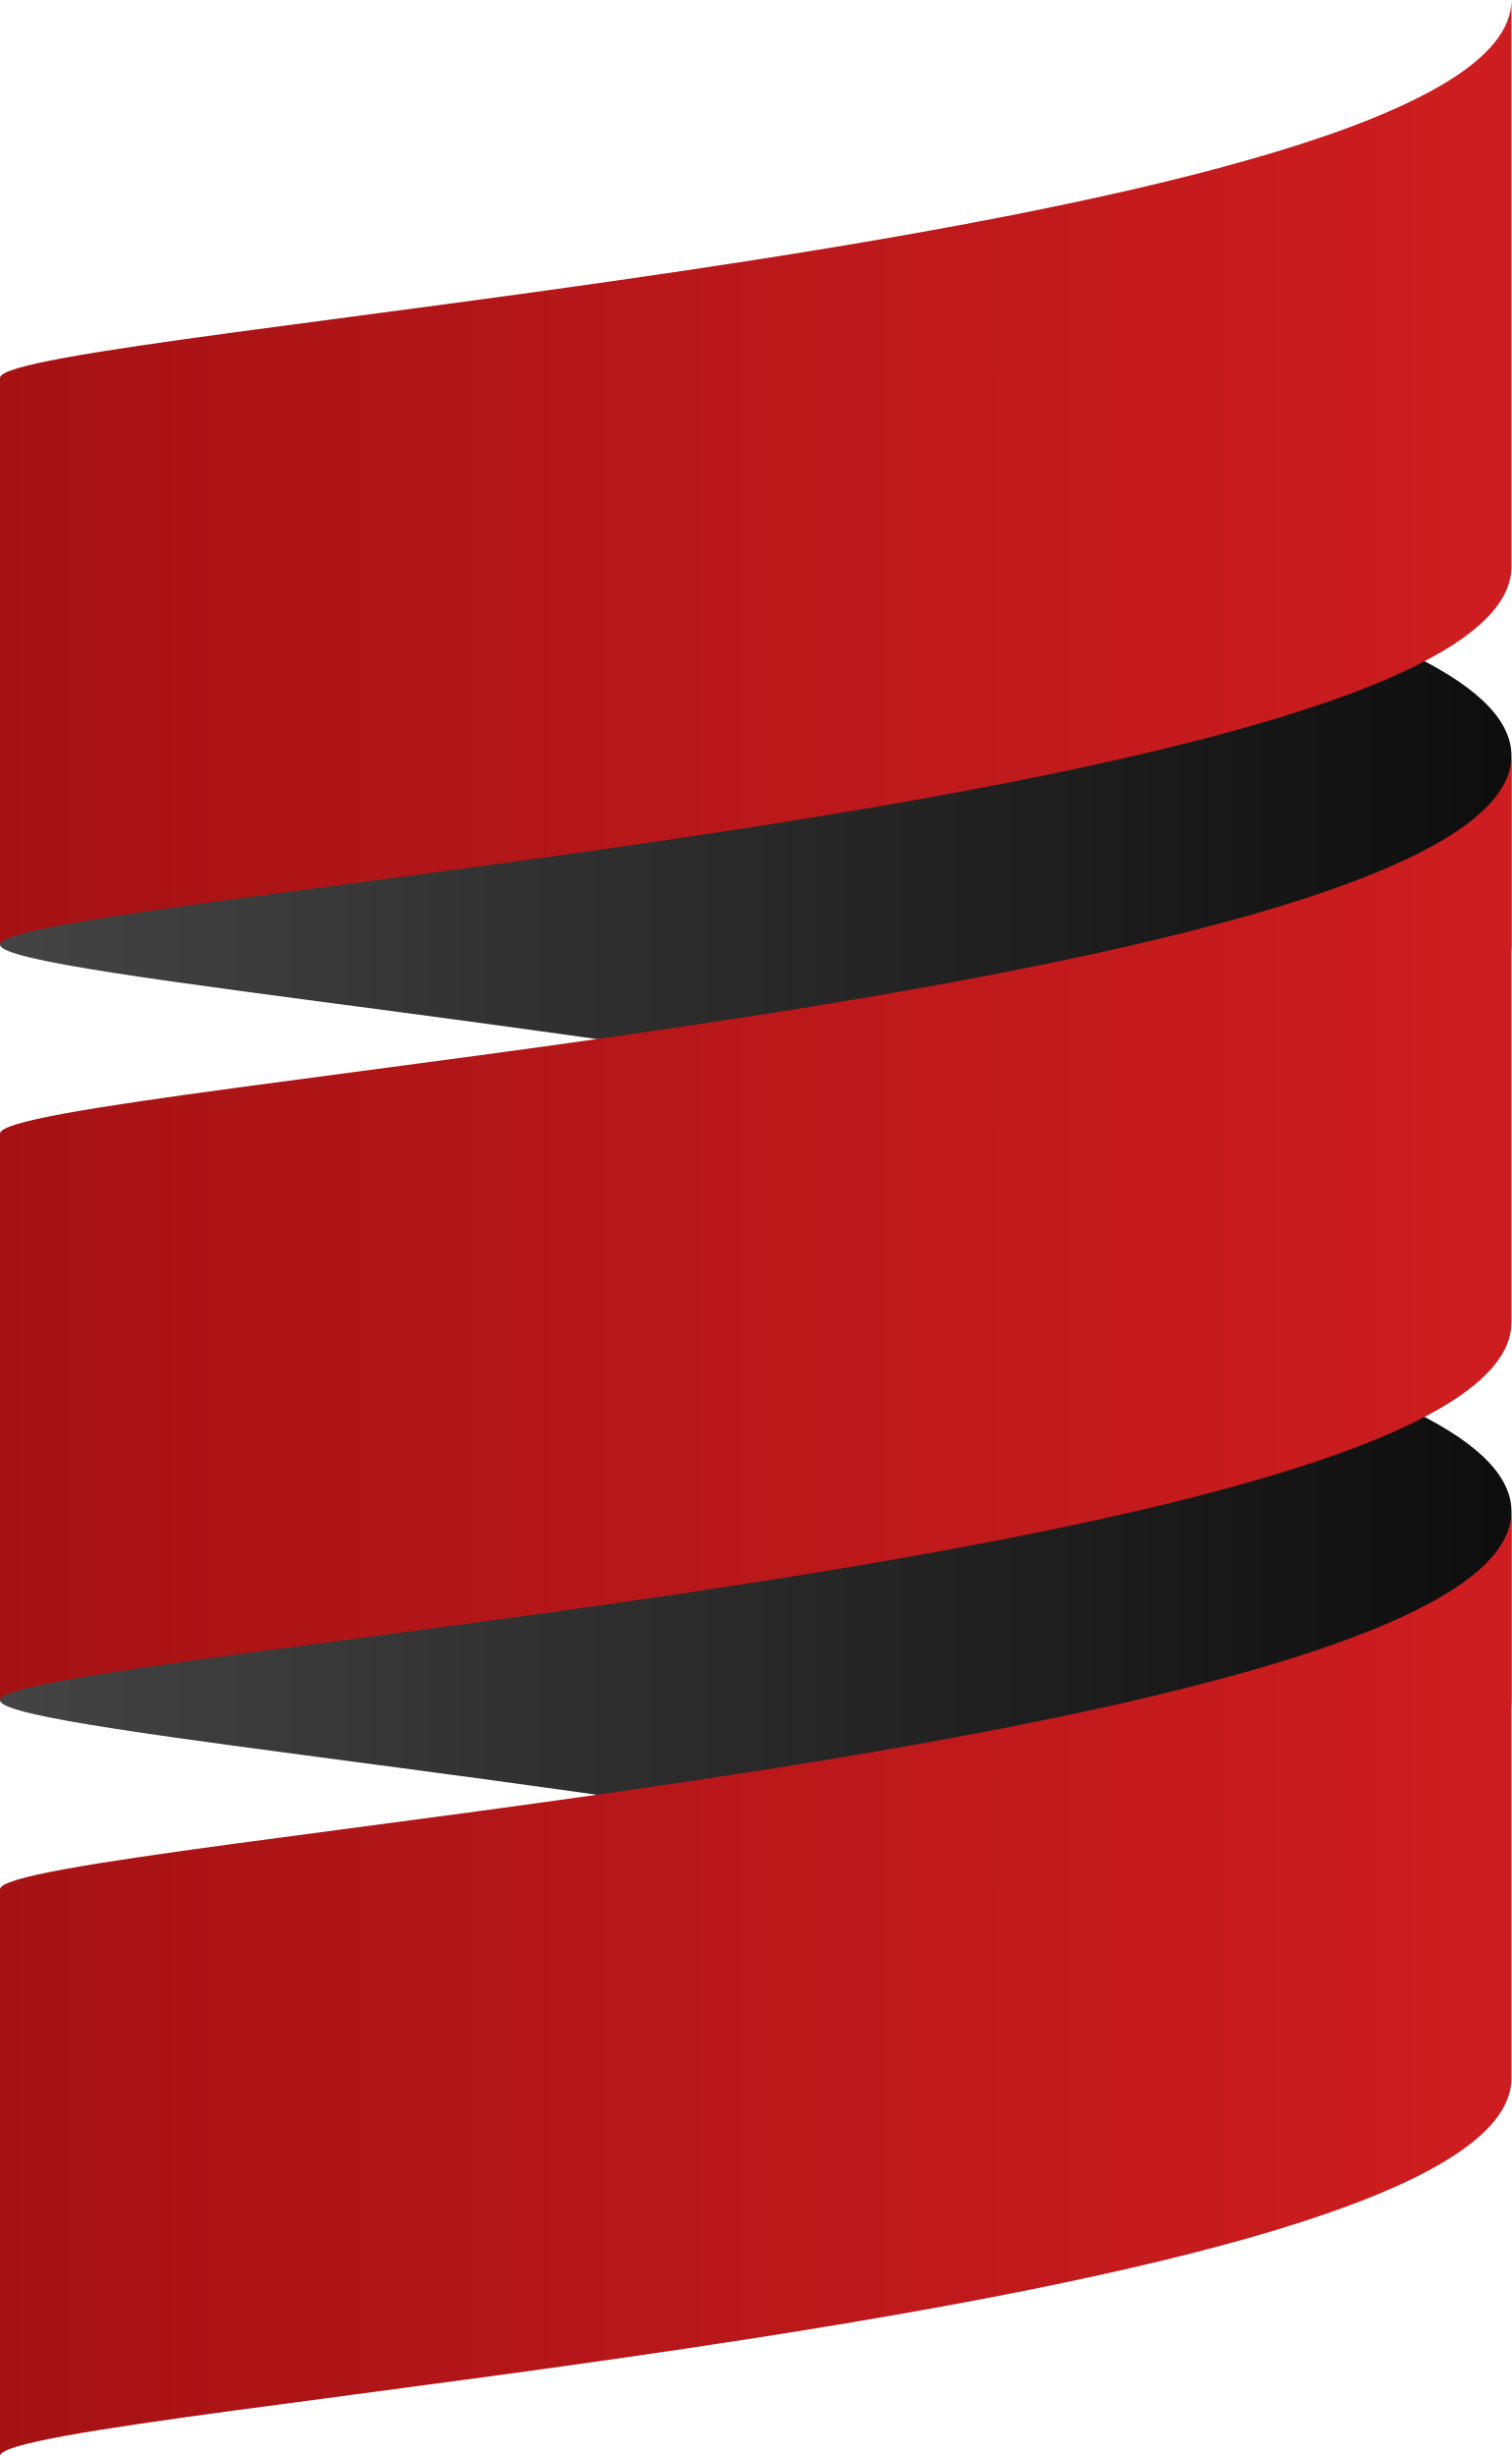
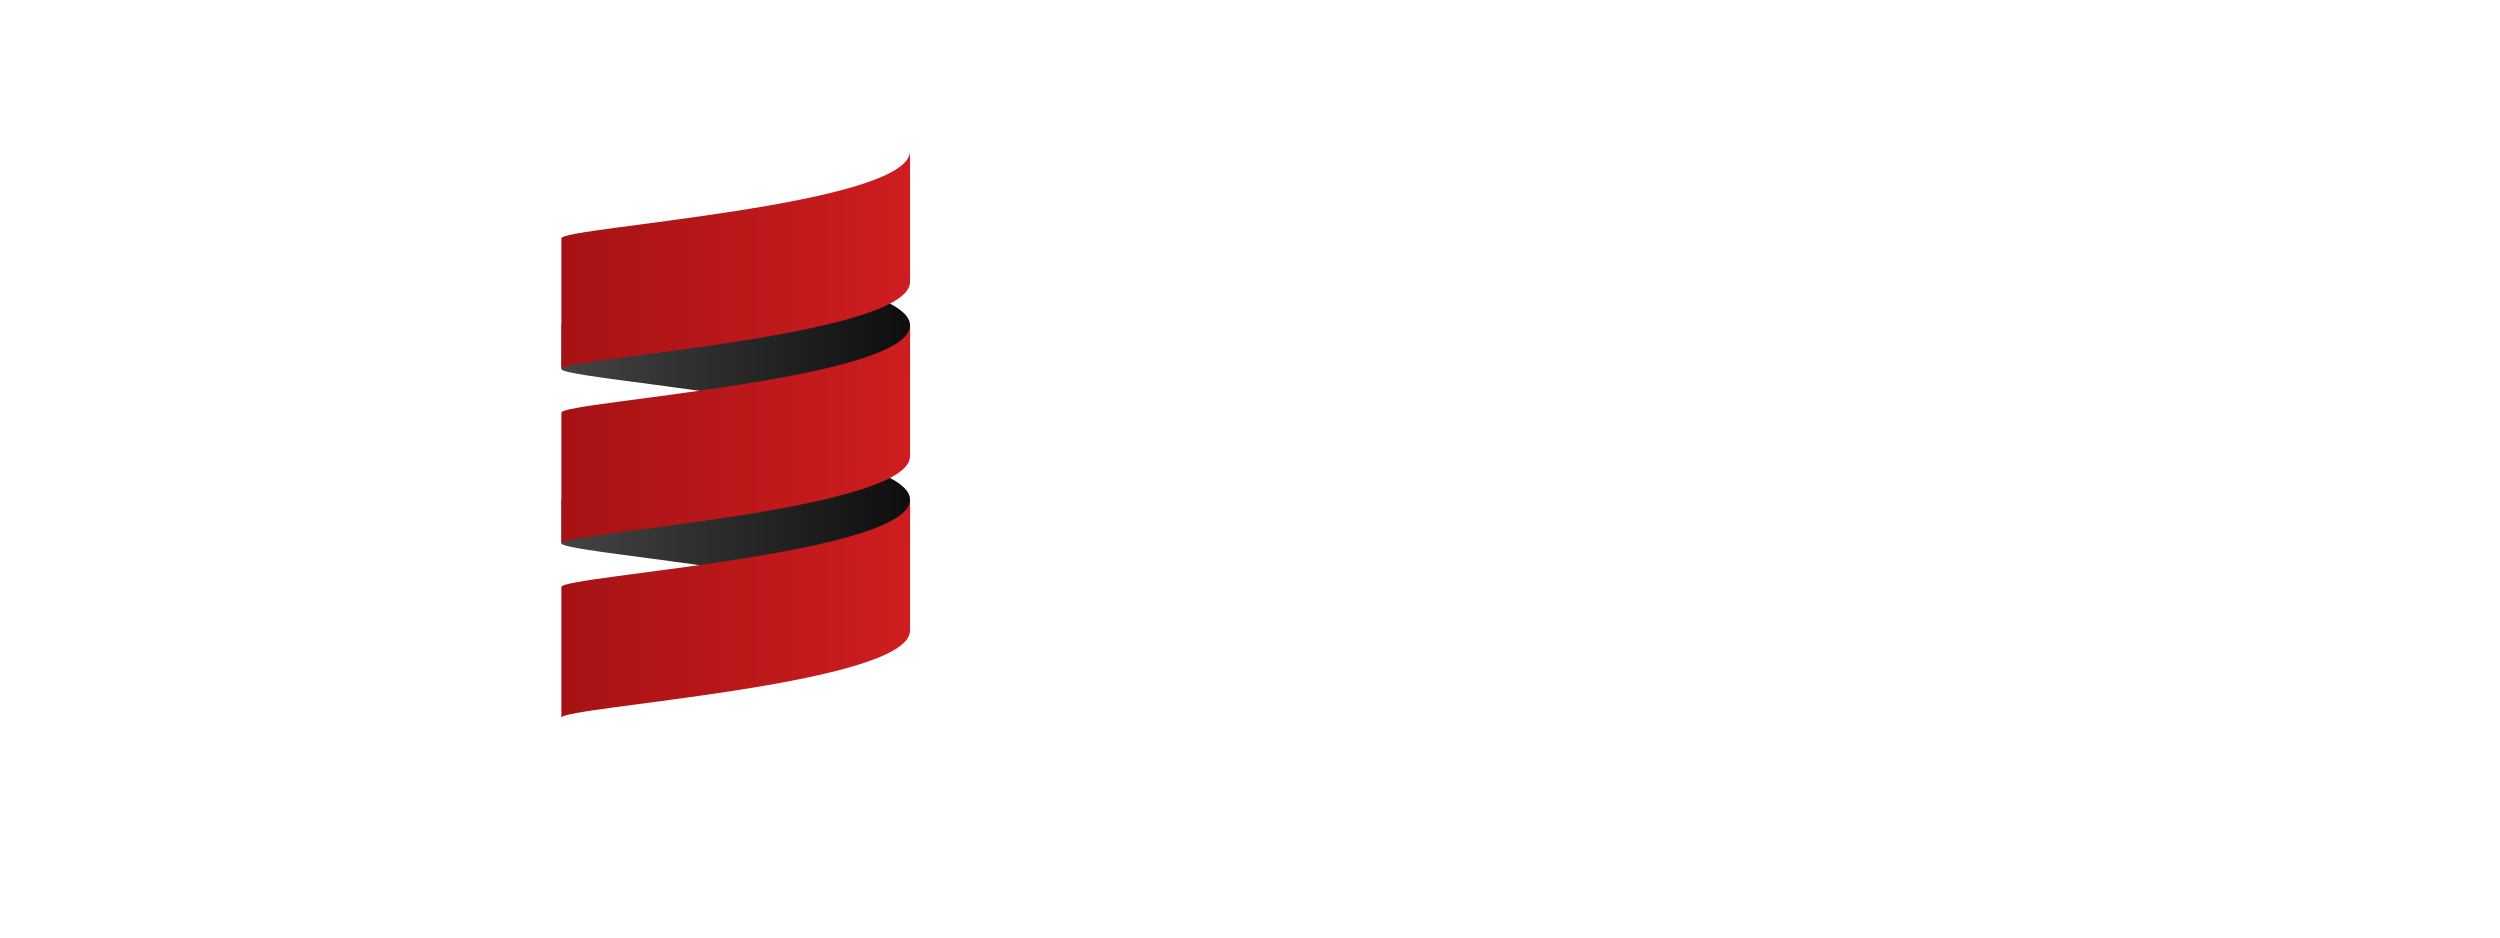
- <svg xmlns="http://www.w3.org/2000/svg" version="1.1" id="svg2403" x="0px" y="0px" width="278.923px" height="453.25px" viewBox="449.116 120.875 278.923 453.25" enable-background="new 449.116 120.875 278.923 453.25" xml:space="preserve">
+ <svg xmlns="http://www.w3.org/2000/svg" version="1.1" id="svg2403" x="0px" y="0px" width="2000px" height="750px" viewBox="0 0 2000 750" enable-background="new 0 0 2000 750" xml:space="preserve">
  <defs>
	
	
		</defs>
  <g id="g2412" transform="matrix(1.25,0,0,-1.25,0,750)">
    <g id="g2414">
      <g id="g2416">
        <g id="g2422">
          <g id="g2424">
            <linearGradient id="path2432_1_" gradientUnits="userSpaceOnUse" x1="550.943" y1="-16.914" x2="554.043" y2="-16.914" gradientTransform="matrix(90 0 0 -90 -49225.598 -1256.101)">
              <stop offset="0" style="stop-color:#444444" />
              <stop offset="1" style="stop-color:#000000" />
            </linearGradient>
            <path id="path2432" fill="url(#path2432_1_)" d="M359.293,280.162V252.27c0-4.702,101.439-12.576,167.528-27.893l0,0       c31.926,7.402,55.61,16.534,55.61,27.893l0,0v27.892c0,11.351-23.684,20.493-55.61,27.892l0,0       C460.732,292.735,359.293,284.859,359.293,280.162" />
          </g>
        </g>
      </g>
    </g>
    <g id="g2434">
      <g id="g2436">
        <g id="g2442">
          <g id="g2444">
            <linearGradient id="path2452_1_" gradientUnits="userSpaceOnUse" x1="550.943" y1="-17.754" x2="554.043" y2="-17.754" gradientTransform="matrix(90 0 0 -90 -49225.598 -1220.101)">
              <stop offset="0" style="stop-color:#444444" />
              <stop offset="1" style="stop-color:#000000" />
            </linearGradient>
            <path id="path2452" fill="url(#path2452_1_)" d="M359.293,391.731v-27.893c0-4.702,101.439-12.576,167.528-27.892l0,0       c31.926,7.399,55.61,16.534,55.61,27.892l0,0v27.893c0,11.352-23.684,20.492-55.61,27.892l0,0       C460.732,404.304,359.293,396.428,359.293,391.731" />
          </g>
        </g>
      </g>
    </g>
    <g id="g2554">
      <g id="g2556">
        <g id="g2562">
          <g id="g2564">
            <linearGradient id="path2572_1_" gradientUnits="userSpaceOnUse" x1="550.943" y1="-17.334" x2="554.043" y2="-17.334" gradientTransform="matrix(90 0 0 -90 -49225.598 -1238.101)">
              <stop offset="0" style="stop-color:#A61214" />
              <stop offset="1" style="stop-color:#D82023" />
            </linearGradient>
            <path id="path2572" fill="url(#path2572_1_)" d="M359.293,335.946V252.27c0,6.973,223.138,20.919,223.138,55.784l0,0v83.677       C582.431,356.866,359.293,342.92,359.293,335.946" />
          </g>
        </g>
      </g>
    </g>
    <g id="g2574">
      <g id="g2576">
        <g id="g2582">
          <g id="g2584">
            <linearGradient id="path2592_1_" gradientUnits="userSpaceOnUse" x1="550.943" y1="-18.174" x2="554.043" y2="-18.174" gradientTransform="matrix(90 0 0 -90 -49225.598 -1202.101)">
              <stop offset="0" style="stop-color:#A61214" />
              <stop offset="1" style="stop-color:#D82023" />
            </linearGradient>
            <path id="path2592" fill="url(#path2592_1_)" d="M359.293,447.516v-83.677c0,6.973,223.138,20.92,223.138,55.785l0,0V503.3       C582.431,468.434,359.293,454.488,359.293,447.516" />
          </g>
        </g>
      </g>
    </g>
    <g id="g2694">
      <g id="g2696">
        <g id="g2702">
          <g id="g2704">
            <linearGradient id="path2712_1_" gradientUnits="userSpaceOnUse" x1="550.943" y1="-16.494" x2="554.043" y2="-16.494" gradientTransform="matrix(90 0 0 -90 -49225.598 -1274.101)">
              <stop offset="0" style="stop-color:#A61214" />
              <stop offset="1" style="stop-color:#D82023" />
            </linearGradient>
            <path id="path2712" fill="url(#path2712_1_)" d="M359.293,224.377V140.7c0,6.973,223.138,20.92,223.138,55.784l0,0v83.677       C582.431,245.296,359.293,231.35,359.293,224.377" />
          </g>
        </g>
      </g>
    </g>
  </g>
</svg>
